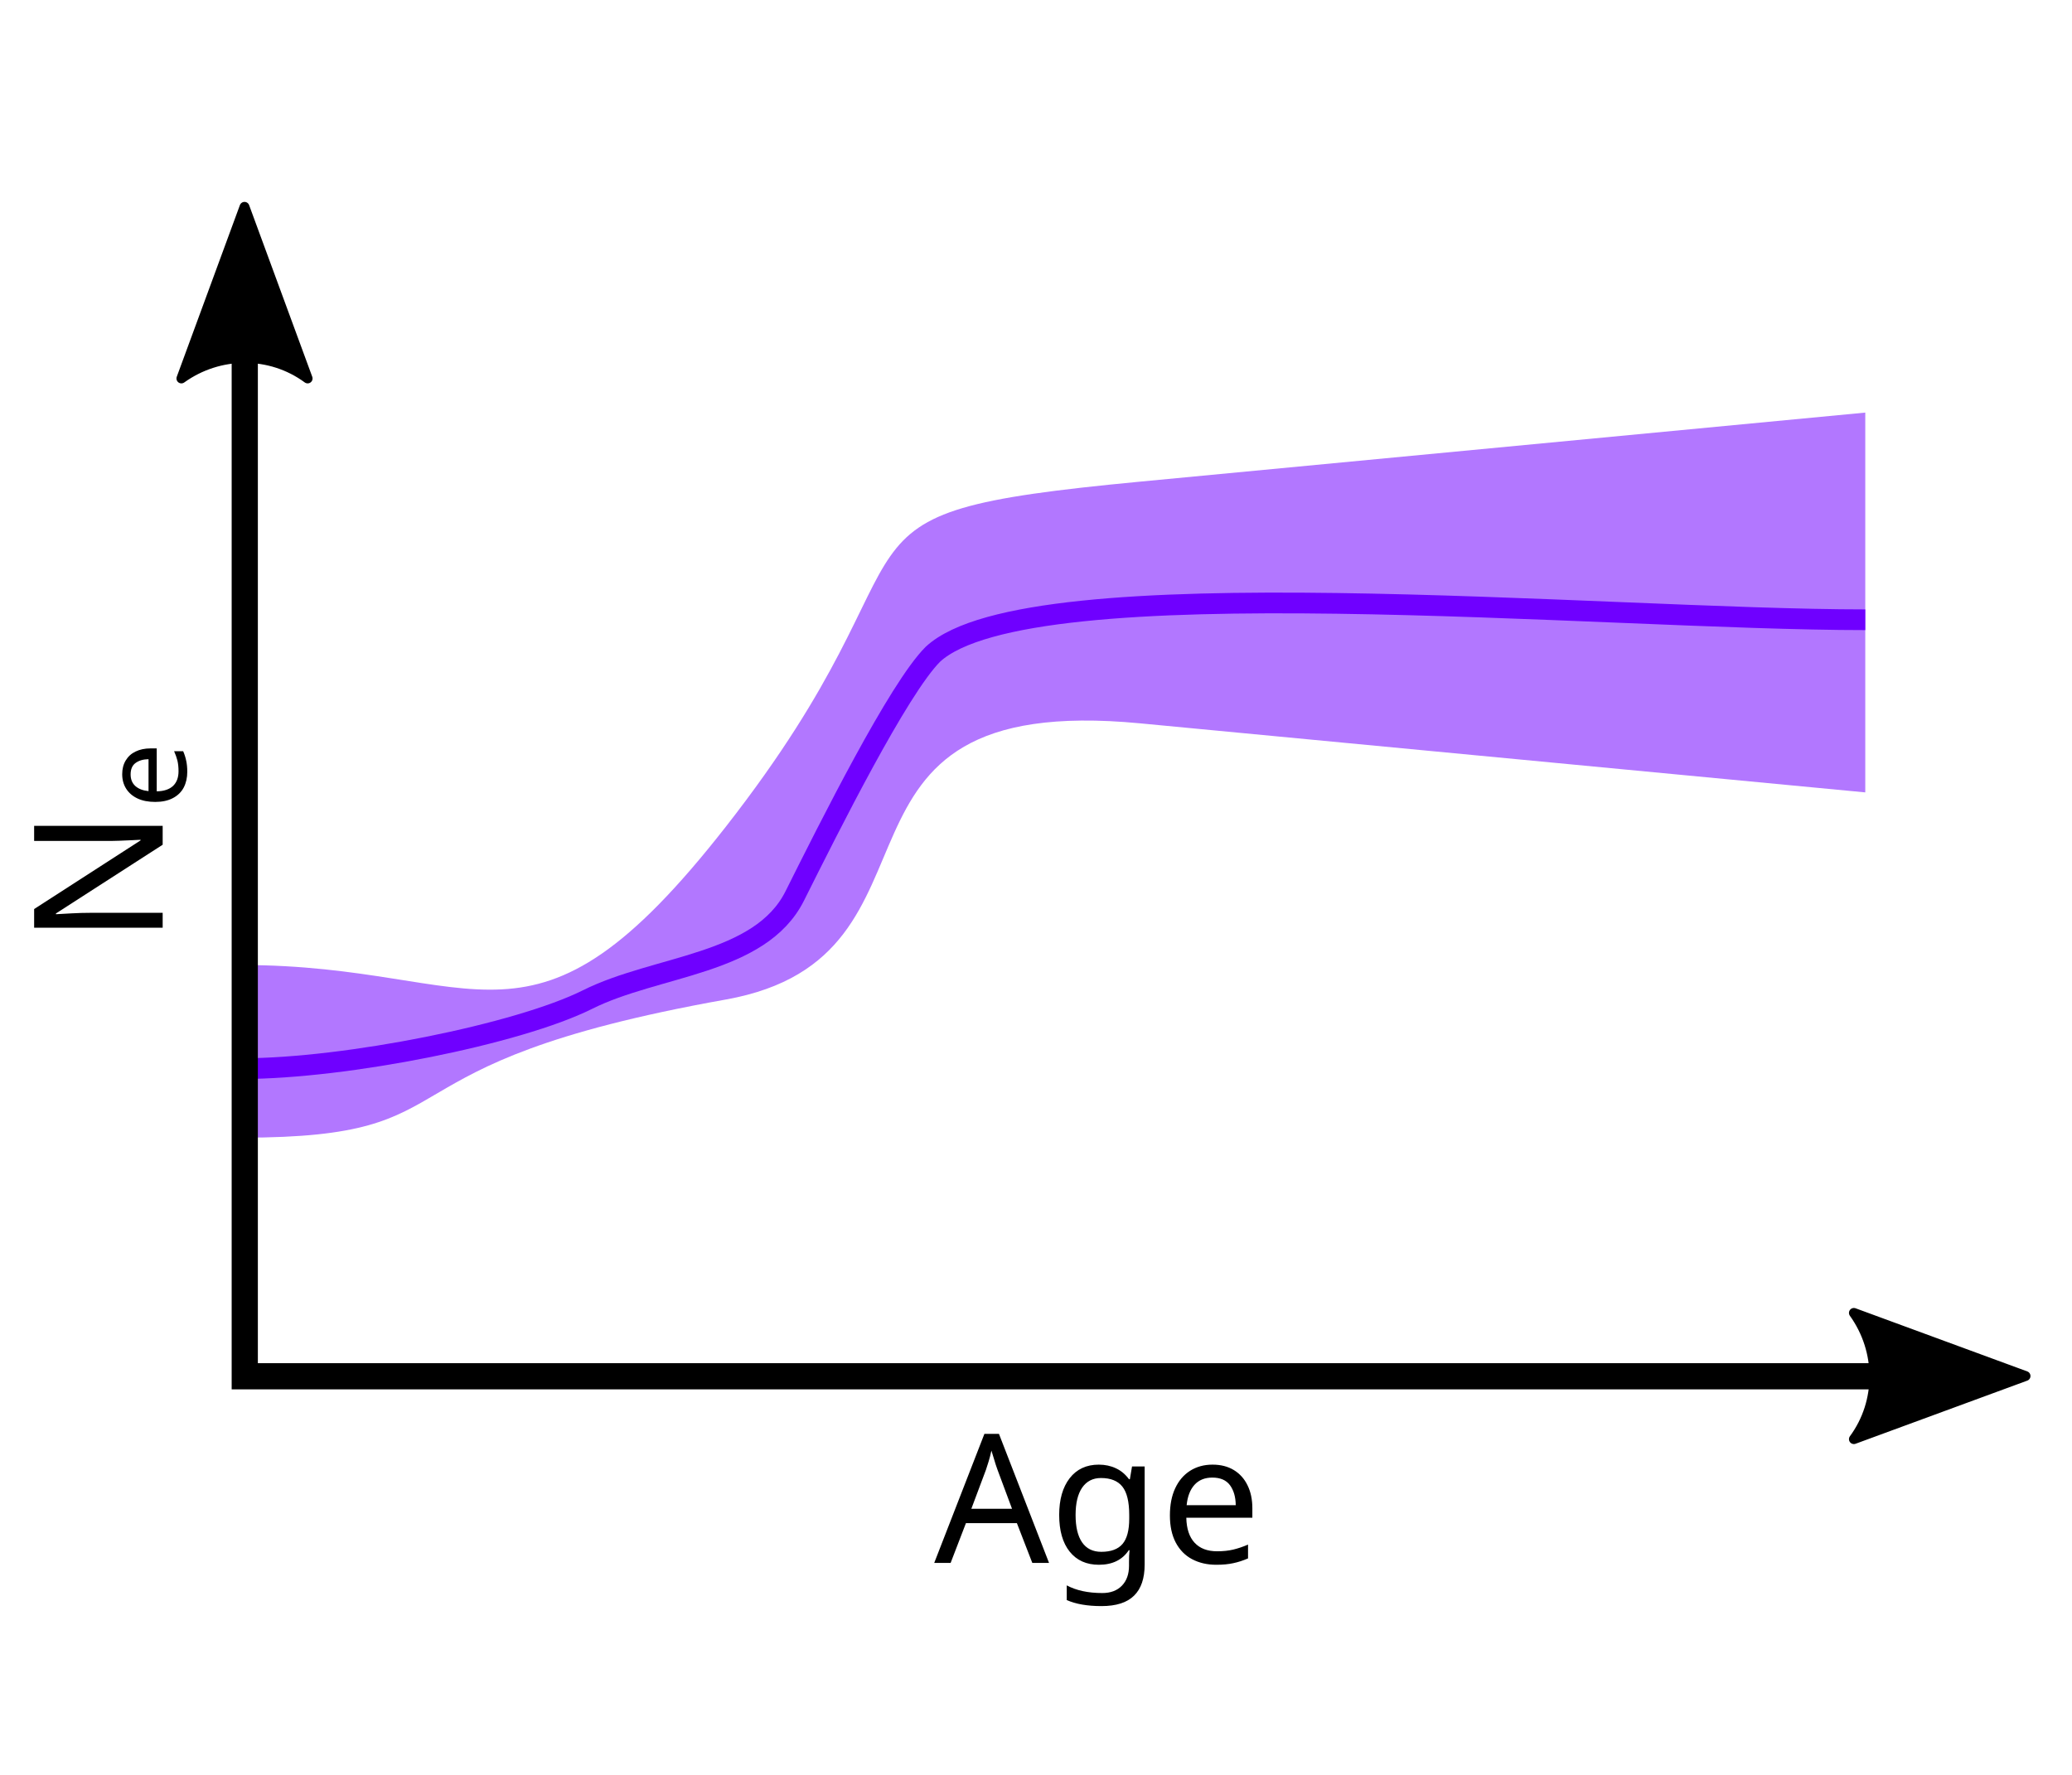
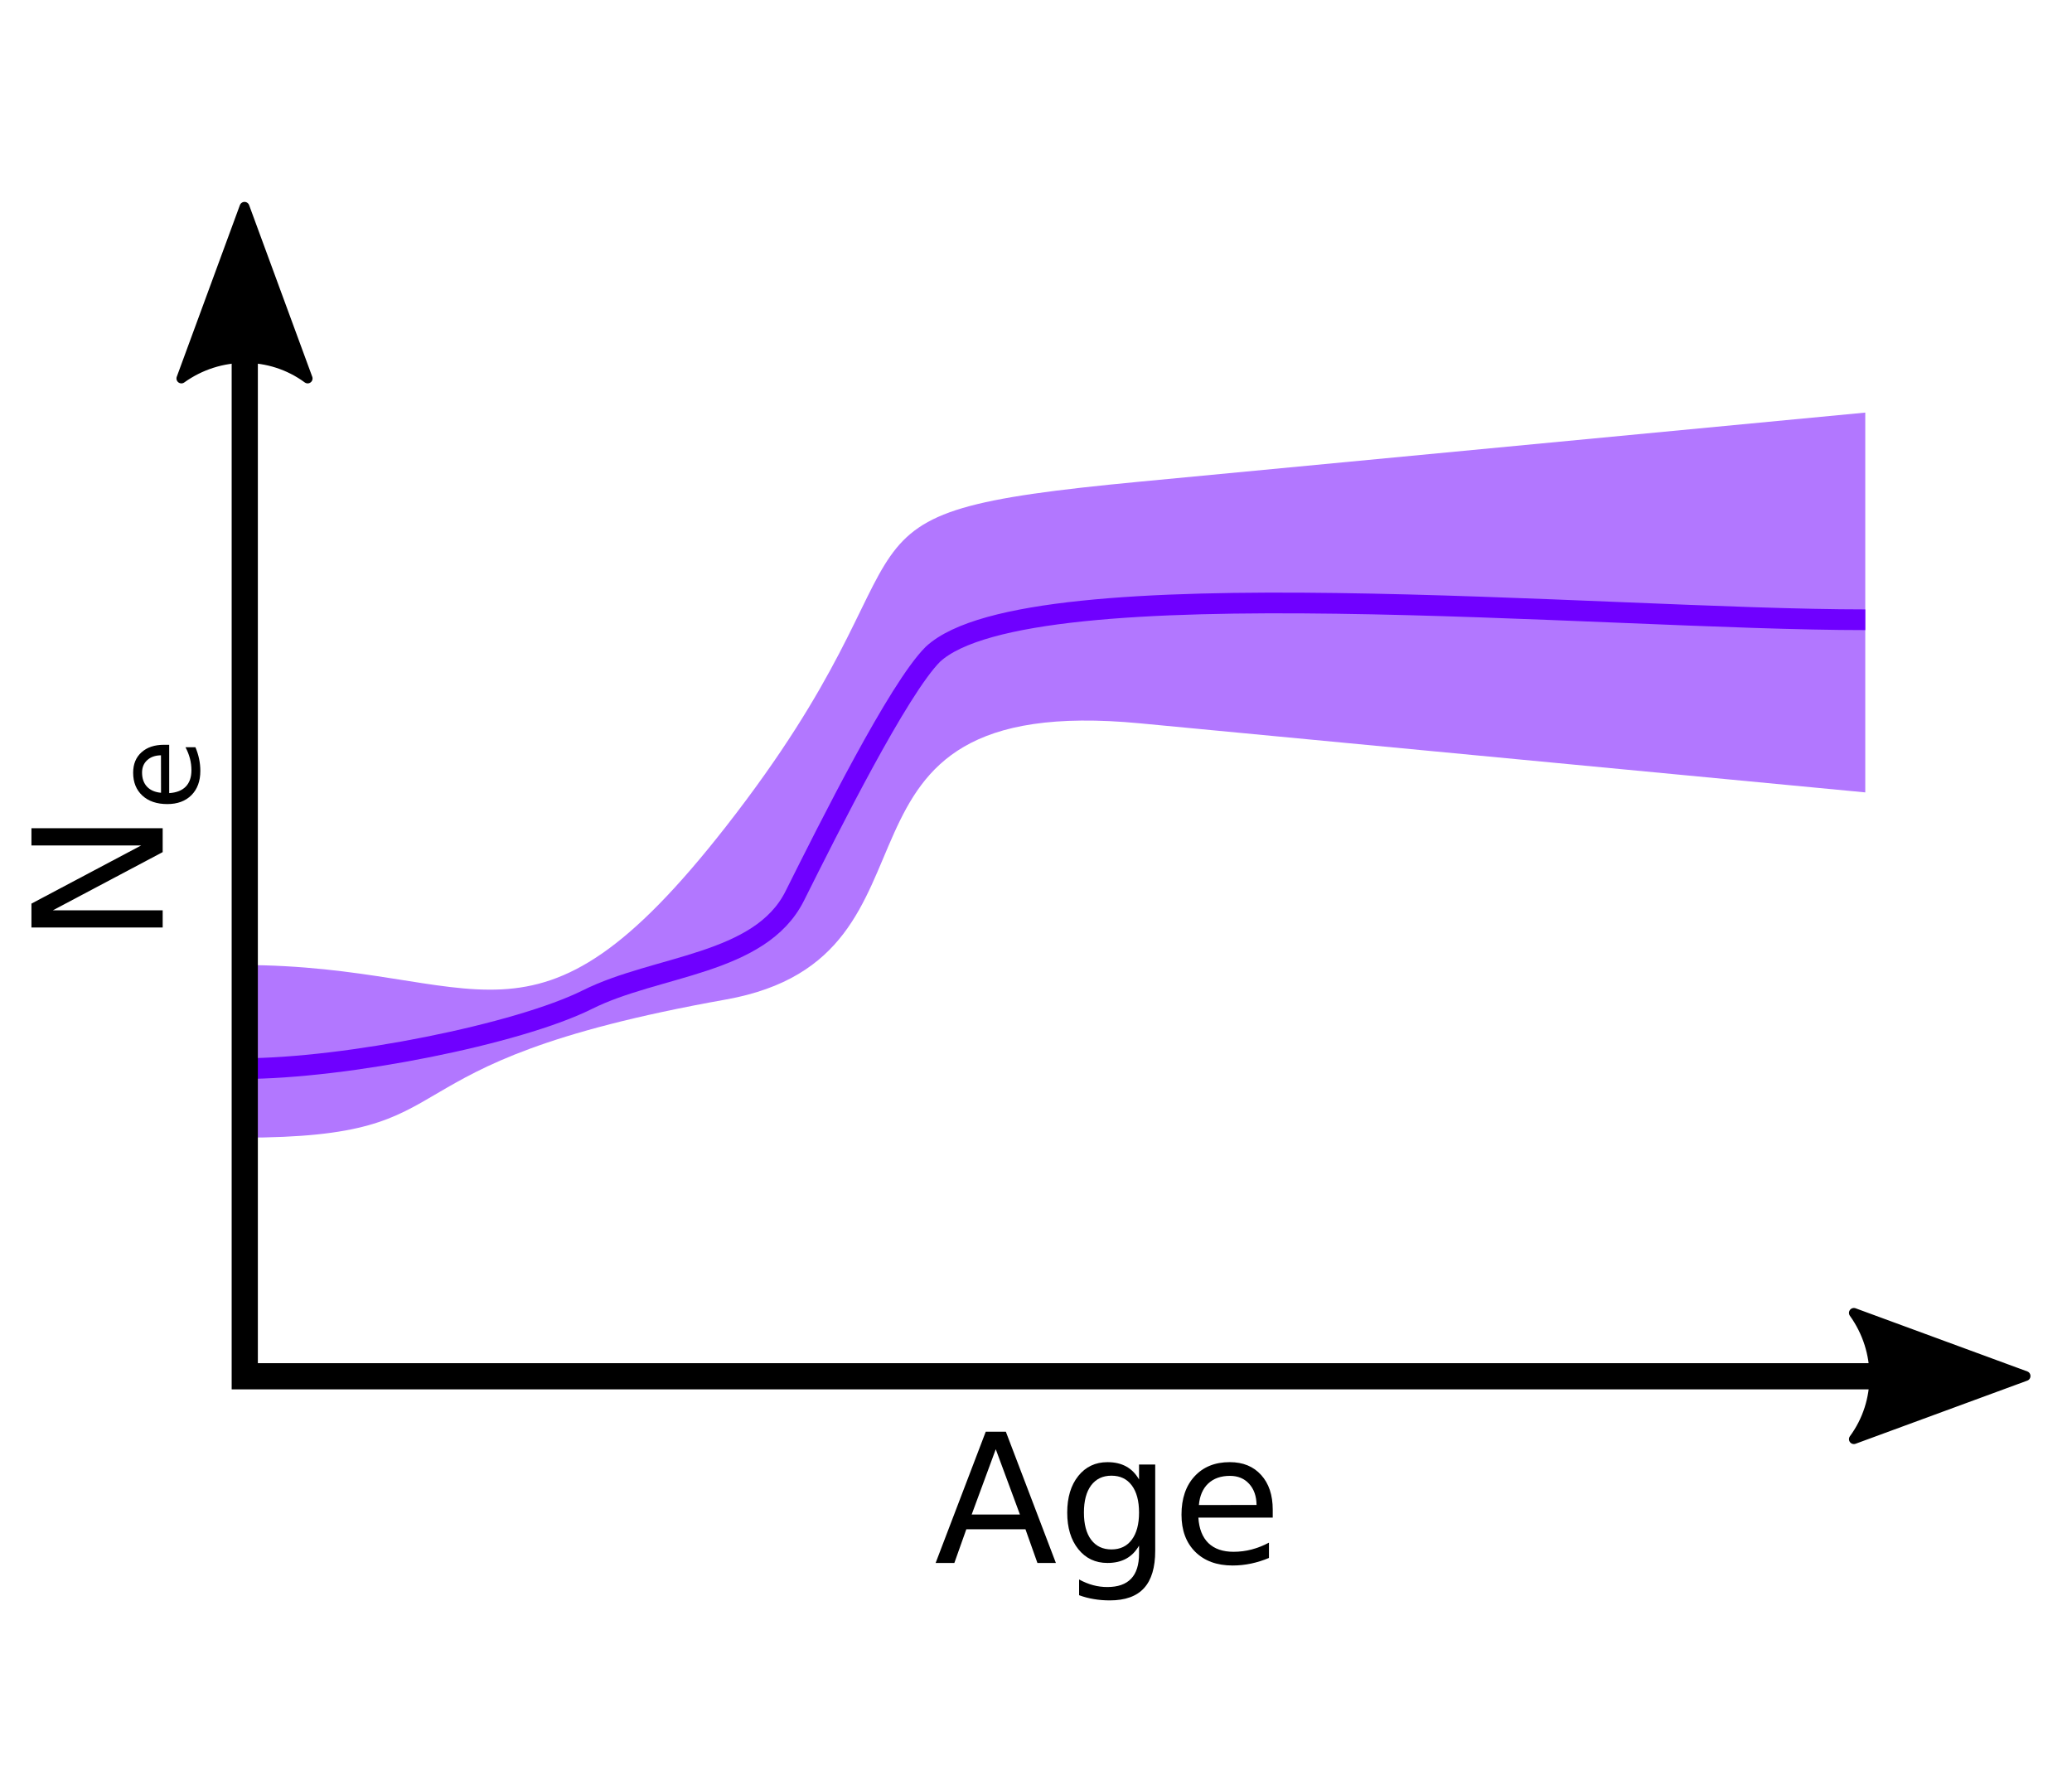
<svg xmlns="http://www.w3.org/2000/svg" width="300" height="257" viewBox="0 0 300 257" id="svg2" version="1.1">
  <defs id="defs4">
    <marker orient="auto" refY="0" refX="0" id="Arrow2Mend" style="overflow:visible">
      <path id="path4173" style="fill:#000000;fill-opacity:1;fill-rule:evenodd;stroke:#000000;stroke-width:0.625;stroke-linejoin:round;stroke-opacity:1" d="M 8.719,4.034 -2.207,0.016 8.719,-4.002 c -1.745,2.372 -1.735,5.617 -6e-7,8.035 z" transform="scale(-0.6,-0.6)" />
    </marker>
    <marker orient="auto" refY="0" refX="0" id="Arrow2Mstart" style="overflow:visible">
      <path id="path4170" style="fill:#000000;fill-opacity:1;fill-rule:evenodd;stroke:#000000;stroke-width:0.625;stroke-linejoin:round;stroke-opacity:1" d="M 8.719,4.034 -2.207,0.016 8.719,-4.002 c -1.745,2.372 -1.735,5.617 -6e-7,8.035 z" transform="scale(0.6,0.6)" />
    </marker>
    <marker orient="auto" refY="0" refX="0" id="Arrow2Lend" style="overflow:visible">
      <path id="path4167" style="fill:#000000;fill-opacity:1;fill-rule:evenodd;stroke:#000000;stroke-width:0.625;stroke-linejoin:round;stroke-opacity:1" d="M 8.719,4.034 -2.207,0.016 8.719,-4.002 c -1.745,2.372 -1.735,5.617 -6e-7,8.035 z" transform="matrix(-1.1,0,0,-1.1,-1.1,0)" />
    </marker>
    <marker orient="auto" refY="0" refX="0" id="Arrow2Lstart" style="overflow:visible">
      <path id="path4164" style="fill:#000000;fill-opacity:1;fill-rule:evenodd;stroke:#000000;stroke-width:0.625;stroke-linejoin:round;stroke-opacity:1" d="M 8.719,4.034 -2.207,0.016 8.719,-4.002 c -1.745,2.372 -1.735,5.617 -6e-7,8.035 z" transform="matrix(1.1,0,0,1.1,1.1,0)" />
    </marker>
  </defs>
  <g id="layer1" transform="translate(-94.93221,-212.615)">
-     <text xml:space="preserve" style="font-style:normal;font-weight:normal;font-size:26.065px;line-height:125%;font-family:Sans;text-align:start;letter-spacing:0px;word-spacing:0px;text-anchor:start;fill:#000000;fill-opacity:1;stroke:none;stroke-width:1px;stroke-linecap:butt;stroke-linejoin:miter;stroke-opacity:1" x="-349.488" y="118.486" id="text4612" transform="matrix(0,-1,1,0,0,0)">
-       <tspan id="tspan4614" x="-349.488" y="118.486">N<tspan style="font-size:65%;baseline-shift:sub" id="tspan6503">e</tspan>
-       </tspan>
-     </text>
+     <g transform="matrix(0,-1,1,0,0,0)" style="font-style:normal;font-weight:normal;font-size:26.065px;line-height:125%;font-family:Sans;text-align:start;letter-spacing:0px;word-spacing:0px;text-anchor:start;fill:#000000;fill-opacity:1;stroke:none;stroke-width:1px;stroke-linecap:butt;stroke-linejoin:miter;stroke-opacity:1" id="text4612">
+       <path d="m -346.93,99.485 3.462,0 8.425,15.896 0,-15.896 2.494,0 0,19.001 -3.462,0 -8.425,-15.896 0,15.896 -2.494,0 0,-19.001 z" style="" id="path3351" />
+       <path d="m -320.469,118.686 0,0.745 -6.998,0 q 0.099,1.572 0.943,2.399 0.852,0.819 2.366,0.819 0.877,0 1.696,-0.215 0.827,-0.215 1.638,-0.645 l 0,1.439 q -0.819,0.347 -1.679,0.529 -0.86,0.182 -1.745,0.182 -2.217,0 -3.516,-1.29 -1.29,-1.29 -1.29,-3.491 0,-2.275 1.224,-3.607 1.233,-1.34 3.317,-1.34 1.87,0 2.953,1.208 1.092,1.2 1.092,3.268 z m -1.522,-0.447 q -0.017,-1.249 -0.703,-1.994 -0.678,-0.745 -1.803,-0.745 -1.274,0 -2.043,0.72 -0.761,0.72 -0.877,2.027 l 5.427,-0.008 z" style="font-size:65%;baseline-shift:sub" id="path3353" />
+     </g>
    <path id="path5577-5" style="fill:#6f00ff;fill-opacity:0.533;fill-rule:evenodd;stroke:none;stroke-width:1px;stroke-linecap:butt;stroke-linejoin:miter;stroke-opacity:1" d="m 130,377.362 c 35,0 17.175,-10.566 70,-20 34.805,-6.216 10.225,-44.74 60,-40 l 105,10 0,-55 -105,10 c -49.775,4.74 -26.679,7.4 -60,50 -28.214,36.071 -35,20 -70,20 z" />
    <path style="fill:none;fill-rule:evenodd;stroke:#6f00ff;stroke-width:3;stroke-linecap:butt;stroke-linejoin:miter;stroke-opacity:1;stroke-miterlimit:4;stroke-dasharray:none" d="m 130,367.362 c 15,0 40,-5 50,-10 10,-5 25,-5 30,-15 5,-10 15,-30 20,-35 13.988,-12.993 96.918,-5 135,-5" id="path5594" />
    <path style="fill:none;fill-rule:evenodd;stroke:#000000;stroke-width:3.792;stroke-linecap:butt;stroke-linejoin:miter;stroke-miterlimit:4;stroke-dasharray:none;stroke-opacity:1;marker-start:url(#Arrow2Mstart);marker-end:url(#Arrow2Mend)" d="m 130.371,247.584 0,164.331 252.817,0" id="path4138" />
-     <text xml:space="preserve" style="font-style:normal;font-weight:normal;font-size:26.065px;line-height:125%;font-family:Sans;text-align:start;letter-spacing:0px;word-spacing:0px;text-anchor:start;fill:#000000;fill-opacity:1;stroke:none;stroke-width:1px;stroke-linecap:butt;stroke-linejoin:miter;stroke-opacity:1" x="230.197" y="438.948" id="text4612-8">
-       <tspan id="tspan4614-8" x="230.197" y="438.948">Age</tspan>
-     </text>
+     <g style="font-style:normal;font-weight:normal;font-size:26.065px;line-height:125%;font-family:Sans;text-align:start;letter-spacing:0px;word-spacing:0px;text-anchor:start;fill:#000000;fill-opacity:1;stroke:none;stroke-width:1px;stroke-linecap:butt;stroke-linejoin:miter;stroke-opacity:1" id="text4612-8">
+       <path d="m 239.106,422.48 -3.487,9.456 6.987,0 -3.5,-9.456 z m -1.451,-2.533 2.914,0 7.242,19.001 -2.673,0 -1.731,-4.874 -8.565,0 -1.731,4.874 -2.711,0 7.254,-19.001 z" style="" id="path3356" />
+       <path d="m 259.851,431.656 q 0,-2.545 -1.056,-3.945 -1.044,-1.4 -2.94,-1.4 -1.884,0 -2.94,1.4 -1.044,1.4 -1.044,3.945 0,2.533 1.044,3.933 1.056,1.4 2.94,1.4 1.896,0 2.94,-1.4 1.056,-1.4 1.056,-3.933 z m 2.342,5.523 q 0,3.64 -1.616,5.409 -1.616,1.782 -4.951,1.782 -1.234,0 -2.329,-0.191 -1.095,-0.178 -2.125,-0.56 l 0,-2.278 q 1.031,0.56 2.036,0.827 1.005,0.267 2.049,0.267 2.304,0 3.449,-1.209 1.145,-1.196 1.145,-3.627 l 0,-1.158 q -0.725,1.26 -1.858,1.884 -1.133,0.624 -2.711,0.624 -2.622,0 -4.225,-1.998 -1.604,-1.998 -1.604,-5.294 0,-3.309 1.604,-5.307 1.604,-1.998 4.225,-1.998 1.578,0 2.711,0.624 1.133,0.624 1.858,1.884 l 0,-2.164 2.342,0 0,12.485 z" style="" id="path3358" />
+       <path d="m 279.208,431.236 0,1.145 -10.767,0 q 0.153,2.418 1.451,3.691 1.311,1.26 3.64,1.26 1.349,0 2.609,-0.331 1.273,-0.331 2.52,-0.993 l 0,2.214 q -1.26,0.535 -2.584,0.815 -1.324,0.28 -2.685,0.28 -3.411,0 -5.409,-1.985 -1.985,-1.985 -1.985,-5.371 0,-3.5 1.884,-5.549 1.896,-2.062 5.103,-2.062 2.876,0 4.543,1.858 1.68,1.845 1.68,5.027 z m -2.342,-0.687 q -0.025,-1.922 -1.082,-3.067 -1.044,-1.145 -2.774,-1.145 -1.96,0 -3.144,1.107 -1.171,1.107 -1.349,3.118 l 8.349,-0.013 z" style="" id="path3360" />
+     </g>
  </g>
</svg>
